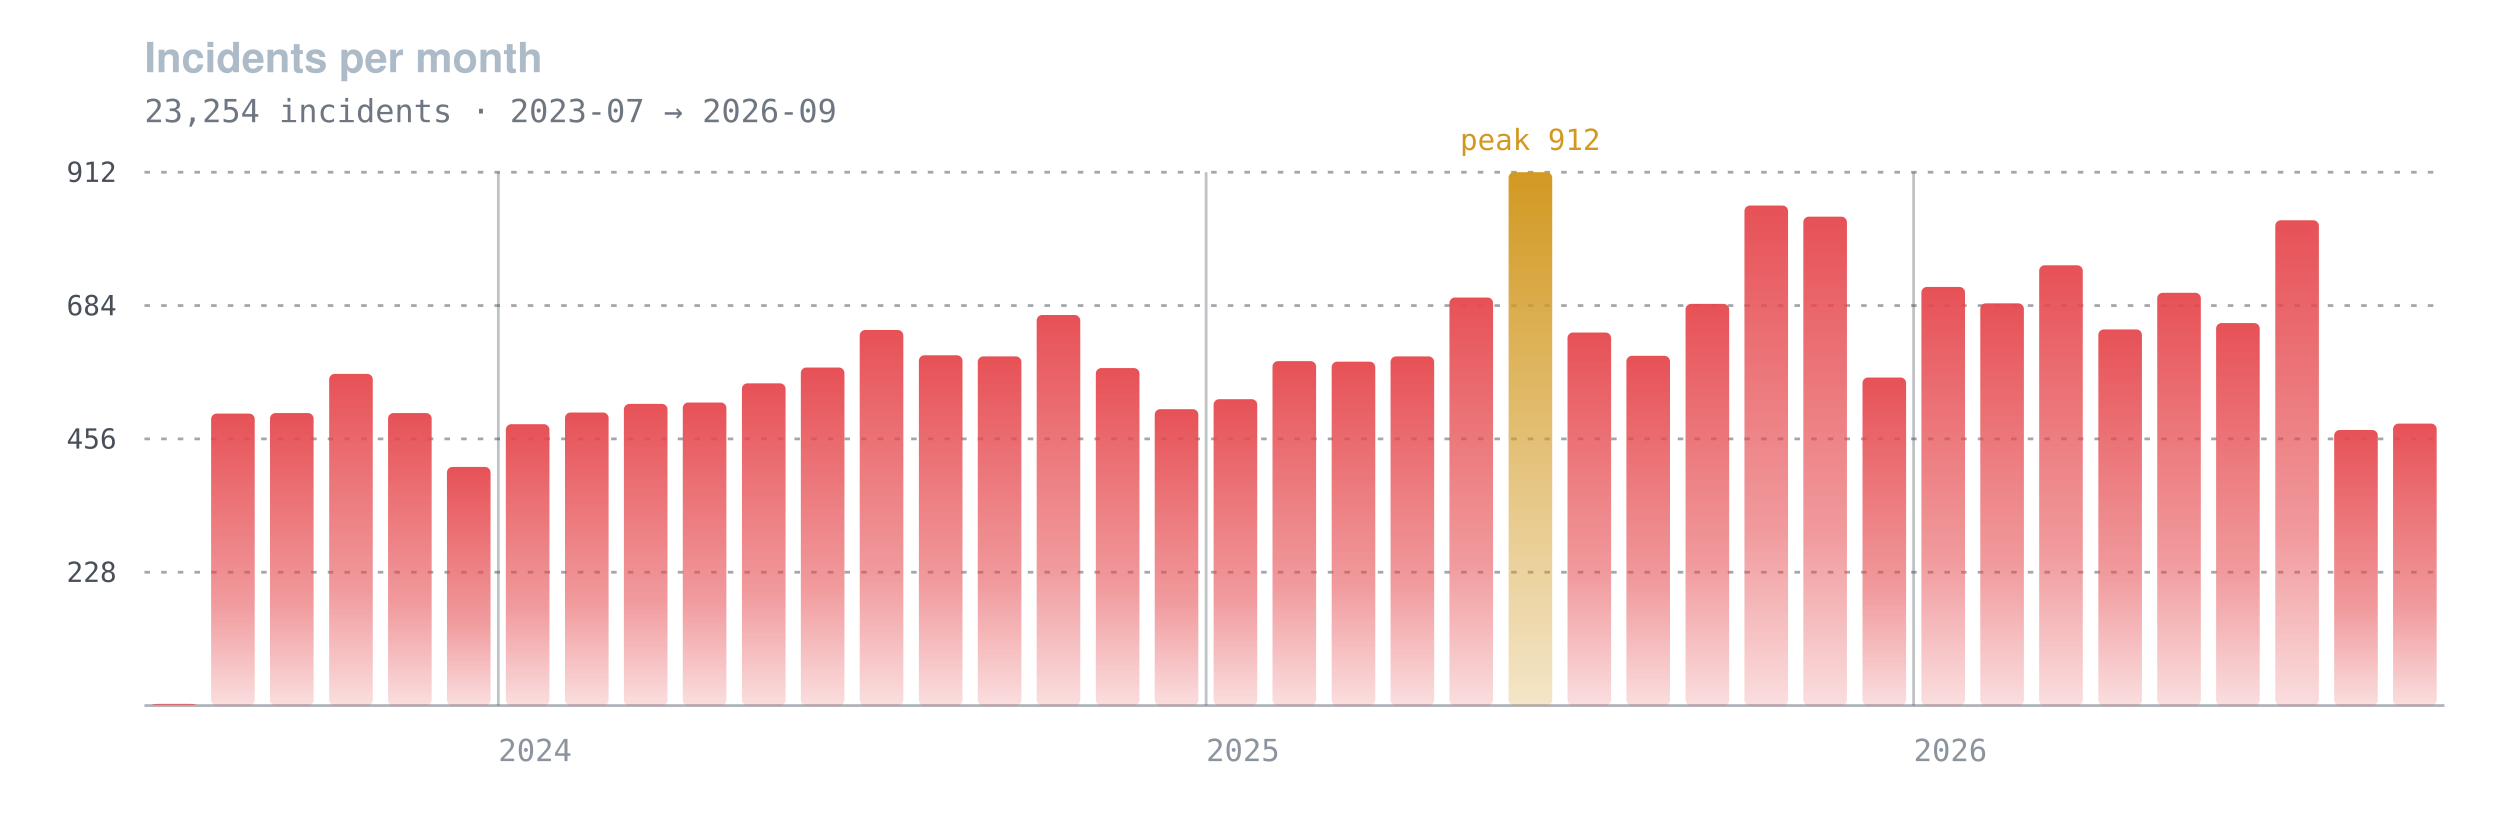
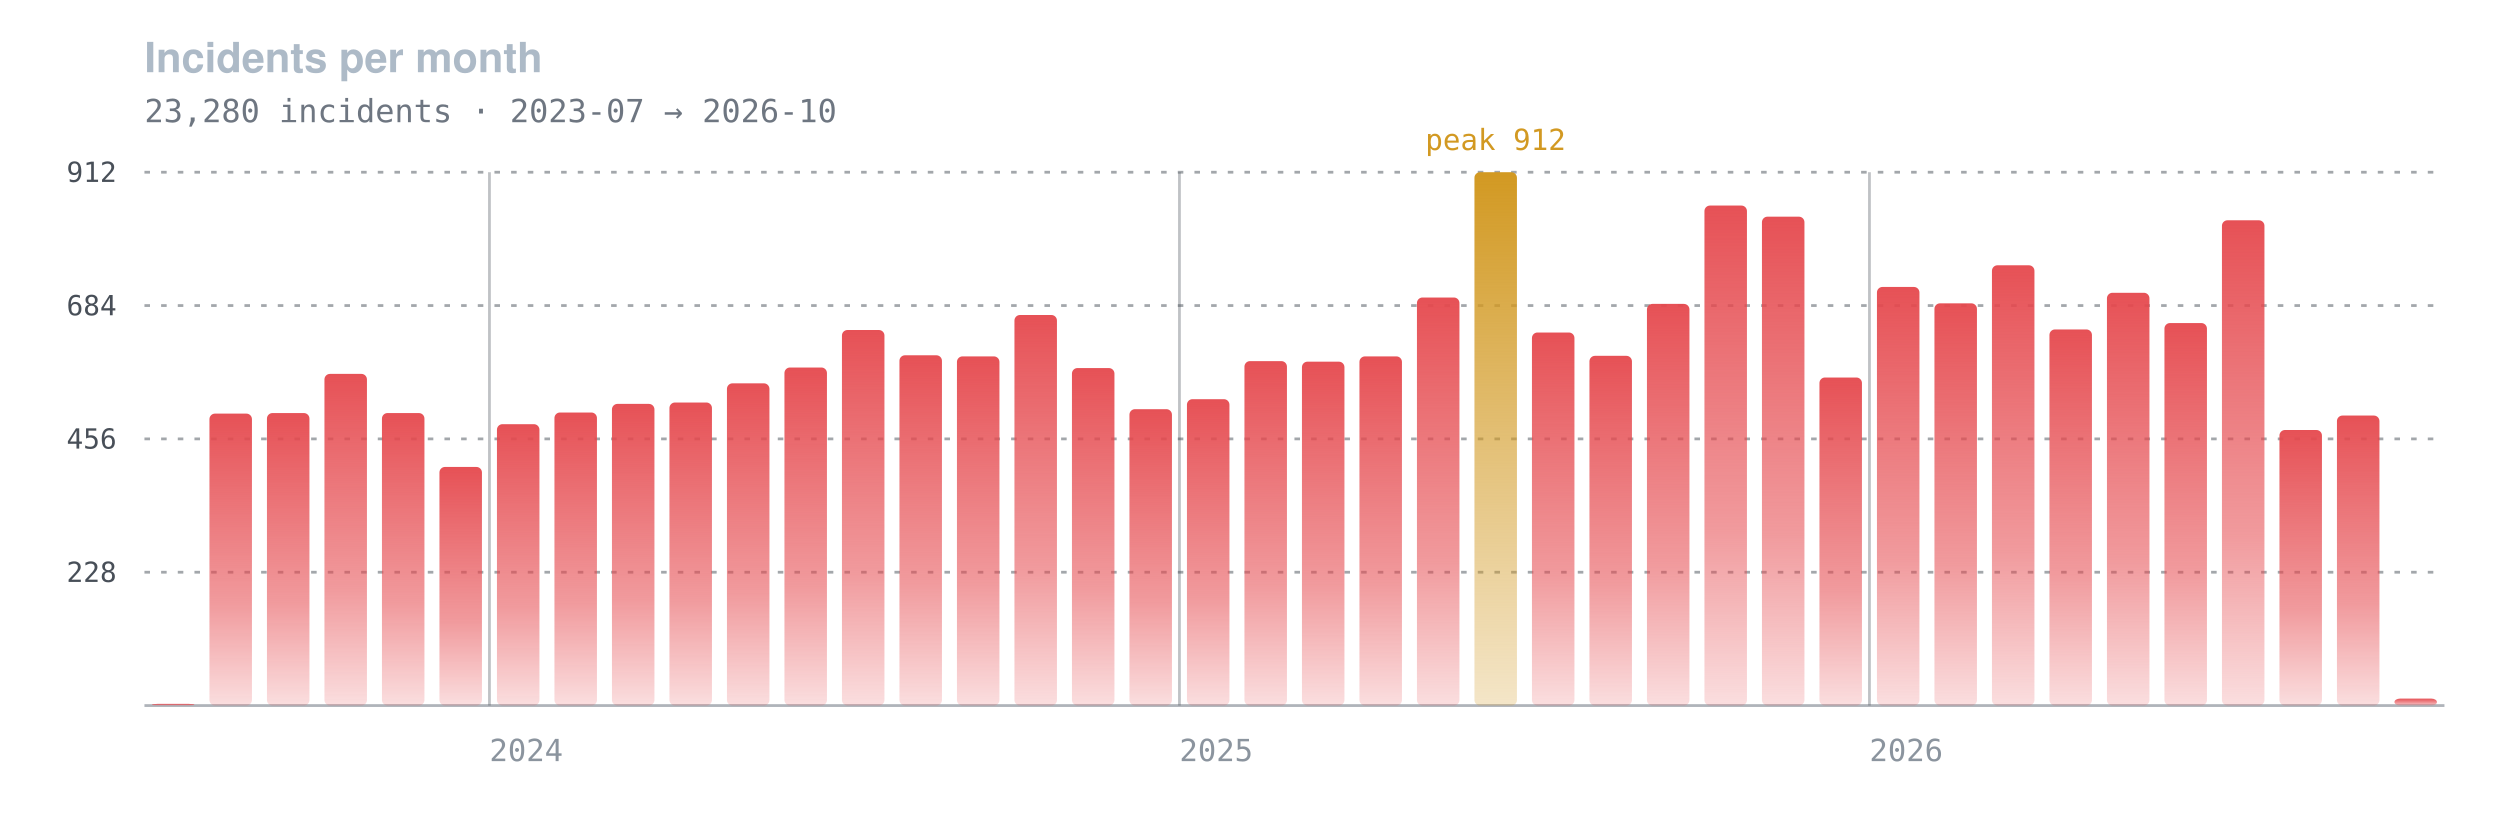
<svg xmlns="http://www.w3.org/2000/svg" viewBox="0 0 900 300" width="900" height="300" role="img">
  <defs>
    <linearGradient id="bg" x1="0" y1="0" x2="0" y2="1">
      <stop offset="0%" stop-color="#e5484d" stop-opacity="0.95" />
      <stop offset="65%" stop-color="#e5484d" stop-opacity="0.55" />
      <stop offset="100%" stop-color="#e5484d" stop-opacity="0.18" />
    </linearGradient>
    <linearGradient id="pk" x1="0" y1="0" x2="0" y2="1">
      <stop offset="0%" stop-color="#d29922" stop-opacity="1" />
      <stop offset="100%" stop-color="#d29922" stop-opacity="0.25" />
    </linearGradient>
  </defs>
  <text x="52" y="26" fill="#adbac7" font-size="15" font-family="-apple-system,BlinkMacSystemFont,Segoe UI,Helvetica,Arial,sans-serif" font-weight="600">Incidents per month</text>
-   <text x="52" y="44" fill="#6e7681" font-size="11.5" font-family="ui-monospace,SFMono-Regular,Menlo,Consolas,monospace">23,254 incidents · 2023-07 → 2026-09</text>
+   <text x="52" y="44" fill="#6e7681" font-size="11.5" font-family="ui-monospace,SFMono-Regular,Menlo,Consolas,monospace">23,280 incidents · 2023-07 → 2026-10</text>
  <line x1="52" y1="206.0" x2="880" y2="206.0" stroke="#484f58" stroke-width="1" stroke-dasharray="2 4" opacity="0.5" />
  <text x="42" y="209.5" fill="#484f58" font-size="10" font-family="ui-monospace,SFMono-Regular,Menlo,Consolas,monospace" text-anchor="end">228</text>
  <line x1="52" y1="158.0" x2="880" y2="158.0" stroke="#484f58" stroke-width="1" stroke-dasharray="2 4" opacity="0.5" />
  <text x="42" y="161.5" fill="#484f58" font-size="10" font-family="ui-monospace,SFMono-Regular,Menlo,Consolas,monospace" text-anchor="end">456</text>
  <line x1="52" y1="110.0" x2="880" y2="110.0" stroke="#484f58" stroke-width="1" stroke-dasharray="2 4" opacity="0.5" />
  <text x="42" y="113.5" fill="#484f58" font-size="10" font-family="ui-monospace,SFMono-Regular,Menlo,Consolas,monospace" text-anchor="end">684</text>
  <line x1="52" y1="62.0" x2="880" y2="62.0" stroke="#484f58" stroke-width="1" stroke-dasharray="2 4" opacity="0.5" />
  <text x="42" y="65.5" fill="#484f58" font-size="10" font-family="ui-monospace,SFMono-Regular,Menlo,Consolas,monospace" text-anchor="end">912</text>
  <line x1="52" y1="254" x2="880" y2="254" stroke="#6e7681" stroke-width="1" opacity="0.55" />
-   <rect x="54.8" y="253.4" width="15.7" height="0.6" rx="2" fill="url(#bg)" />
-   <rect x="76.0" y="148.9" width="15.7" height="105.1" rx="2" fill="url(#bg)" />
-   <rect x="97.2" y="148.7" width="15.7" height="105.3" rx="2" fill="url(#bg)" />
-   <rect x="118.5" y="134.6" width="15.7" height="119.4" rx="2" fill="url(#bg)" />
-   <rect x="139.7" y="148.7" width="15.7" height="105.3" rx="2" fill="url(#bg)" />
-   <rect x="160.9" y="168.1" width="15.7" height="85.9" rx="2" fill="url(#bg)" />
-   <rect x="182.1" y="152.7" width="15.7" height="101.3" rx="2" fill="url(#bg)" />
-   <line x1="179.4" y1="62" x2="179.4" y2="254" stroke="#484f58" stroke-width="1" opacity="0.35" />
-   <text x="179.4" y="274" fill="#8b949e" font-size="11" font-family="ui-monospace,SFMono-Regular,Menlo,Consolas,monospace">2024</text>
-   <rect x="203.4" y="148.5" width="15.7" height="105.5" rx="2" fill="url(#bg)" />
-   <rect x="224.6" y="145.4" width="15.7" height="108.6" rx="2" fill="url(#bg)" />
-   <rect x="245.8" y="144.9" width="15.7" height="109.1" rx="2" fill="url(#bg)" />
-   <rect x="267.1" y="138.0" width="15.7" height="116.0" rx="2" fill="url(#bg)" />
-   <rect x="288.3" y="132.3" width="15.7" height="121.7" rx="2" fill="url(#bg)" />
-   <rect x="309.5" y="118.8" width="15.7" height="135.2" rx="2" fill="url(#bg)" />
-   <rect x="330.8" y="127.9" width="15.7" height="126.1" rx="2" fill="url(#bg)" />
-   <rect x="352.0" y="128.3" width="15.7" height="125.7" rx="2" fill="url(#bg)" />
-   <rect x="373.2" y="113.4" width="15.7" height="140.6" rx="2" fill="url(#bg)" />
-   <rect x="394.5" y="132.5" width="15.7" height="121.5" rx="2" fill="url(#bg)" />
-   <rect x="415.7" y="147.3" width="15.7" height="106.7" rx="2" fill="url(#bg)" />
-   <rect x="436.9" y="143.7" width="15.7" height="110.3" rx="2" fill="url(#bg)" />
-   <line x1="434.2" y1="62" x2="434.2" y2="254" stroke="#484f58" stroke-width="1" opacity="0.35" />
-   <text x="434.2" y="274" fill="#8b949e" font-size="11" font-family="ui-monospace,SFMono-Regular,Menlo,Consolas,monospace">2025</text>
-   <rect x="458.1" y="130.0" width="15.7" height="124.0" rx="2" fill="url(#bg)" />
-   <rect x="479.4" y="130.2" width="15.7" height="123.8" rx="2" fill="url(#bg)" />
-   <rect x="500.6" y="128.3" width="15.7" height="125.7" rx="2" fill="url(#bg)" />
-   <rect x="521.8" y="107.1" width="15.7" height="146.9" rx="2" fill="url(#bg)" />
-   <rect x="543.1" y="62.0" width="15.7" height="192.0" rx="2" fill="url(#pk)" />
-   <rect x="564.3" y="119.7" width="15.7" height="134.3" rx="2" fill="url(#bg)" />
-   <rect x="585.5" y="128.1" width="15.7" height="125.9" rx="2" fill="url(#bg)" />
-   <rect x="606.8" y="109.4" width="15.7" height="144.6" rx="2" fill="url(#bg)" />
-   <rect x="628.0" y="74.0" width="15.7" height="180.0" rx="2" fill="url(#bg)" />
-   <rect x="649.2" y="78.0" width="15.7" height="176.0" rx="2" fill="url(#bg)" />
-   <rect x="670.5" y="135.9" width="15.7" height="118.1" rx="2" fill="url(#bg)" />
-   <rect x="691.7" y="103.3" width="15.7" height="150.7" rx="2" fill="url(#bg)" />
-   <line x1="688.9" y1="62" x2="688.9" y2="254" stroke="#484f58" stroke-width="1" opacity="0.35" />
-   <text x="688.9" y="274" fill="#8b949e" font-size="11" font-family="ui-monospace,SFMono-Regular,Menlo,Consolas,monospace">2026</text>
-   <rect x="712.9" y="109.2" width="15.7" height="144.8" rx="2" fill="url(#bg)" />
-   <rect x="734.1" y="95.5" width="15.7" height="158.5" rx="2" fill="url(#bg)" />
-   <rect x="755.4" y="118.6" width="15.7" height="135.4" rx="2" fill="url(#bg)" />
-   <rect x="776.6" y="105.4" width="15.7" height="148.6" rx="2" fill="url(#bg)" />
-   <rect x="797.8" y="116.3" width="15.7" height="137.7" rx="2" fill="url(#bg)" />
-   <rect x="819.1" y="79.3" width="15.7" height="174.7" rx="2" fill="url(#bg)" />
-   <rect x="840.3" y="154.8" width="15.7" height="99.2" rx="2" fill="url(#bg)" />
-   <rect x="861.5" y="152.5" width="15.7" height="101.5" rx="2" fill="url(#bg)" />
-   <text x="550.9" y="54.0" fill="#d29922" font-size="10.5" font-family="ui-monospace,SFMono-Regular,Menlo,Consolas,monospace" text-anchor="middle">peak 912</text>
+   <rect x="54.7" y="253.4" width="15.3" height="0.6" rx="2" fill="url(#bg)" />
+   <rect x="75.4" y="148.9" width="15.3" height="105.1" rx="2" fill="url(#bg)" />
+   <rect x="96.1" y="148.7" width="15.3" height="105.3" rx="2" fill="url(#bg)" />
+   <rect x="116.8" y="134.6" width="15.3" height="119.4" rx="2" fill="url(#bg)" />
+   <rect x="137.5" y="148.7" width="15.3" height="105.3" rx="2" fill="url(#bg)" />
+   <rect x="158.2" y="168.1" width="15.3" height="85.9" rx="2" fill="url(#bg)" />
+   <rect x="178.9" y="152.7" width="15.3" height="101.3" rx="2" fill="url(#bg)" />
+   <line x1="176.2" y1="62" x2="176.2" y2="254" stroke="#484f58" stroke-width="1" opacity="0.35" />
+   <text x="176.2" y="274" fill="#8b949e" font-size="11" font-family="ui-monospace,SFMono-Regular,Menlo,Consolas,monospace">2024</text>
+   <rect x="199.6" y="148.5" width="15.3" height="105.5" rx="2" fill="url(#bg)" />
+   <rect x="220.3" y="145.4" width="15.3" height="108.6" rx="2" fill="url(#bg)" />
+   <rect x="241.0" y="144.9" width="15.3" height="109.1" rx="2" fill="url(#bg)" />
+   <rect x="261.7" y="138.0" width="15.3" height="116.0" rx="2" fill="url(#bg)" />
+   <rect x="282.4" y="132.3" width="15.3" height="121.7" rx="2" fill="url(#bg)" />
+   <rect x="303.1" y="118.8" width="15.3" height="135.2" rx="2" fill="url(#bg)" />
+   <rect x="323.8" y="127.9" width="15.3" height="126.1" rx="2" fill="url(#bg)" />
+   <rect x="344.5" y="128.3" width="15.3" height="125.7" rx="2" fill="url(#bg)" />
+   <rect x="365.2" y="113.4" width="15.3" height="140.6" rx="2" fill="url(#bg)" />
+   <rect x="385.9" y="132.5" width="15.3" height="121.5" rx="2" fill="url(#bg)" />
+   <rect x="406.6" y="147.3" width="15.3" height="106.7" rx="2" fill="url(#bg)" />
+   <rect x="427.3" y="143.7" width="15.3" height="110.3" rx="2" fill="url(#bg)" />
+   <line x1="424.6" y1="62" x2="424.6" y2="254" stroke="#484f58" stroke-width="1" opacity="0.35" />
+   <text x="424.6" y="274" fill="#8b949e" font-size="11" font-family="ui-monospace,SFMono-Regular,Menlo,Consolas,monospace">2025</text>
+   <rect x="448.0" y="130.0" width="15.3" height="124.0" rx="2" fill="url(#bg)" />
+   <rect x="468.7" y="130.2" width="15.3" height="123.8" rx="2" fill="url(#bg)" />
+   <rect x="489.4" y="128.3" width="15.3" height="125.7" rx="2" fill="url(#bg)" />
+   <rect x="510.1" y="107.1" width="15.3" height="146.9" rx="2" fill="url(#bg)" />
+   <rect x="530.8" y="62.0" width="15.3" height="192.0" rx="2" fill="url(#pk)" />
+   <rect x="551.5" y="119.7" width="15.3" height="134.3" rx="2" fill="url(#bg)" />
+   <rect x="572.2" y="128.1" width="15.3" height="125.9" rx="2" fill="url(#bg)" />
+   <rect x="592.9" y="109.4" width="15.3" height="144.6" rx="2" fill="url(#bg)" />
+   <rect x="613.6" y="74.0" width="15.3" height="180.0" rx="2" fill="url(#bg)" />
+   <rect x="634.3" y="78.0" width="15.3" height="176.0" rx="2" fill="url(#bg)" />
+   <rect x="655.0" y="135.9" width="15.3" height="118.1" rx="2" fill="url(#bg)" />
+   <rect x="675.7" y="103.3" width="15.3" height="150.7" rx="2" fill="url(#bg)" />
+   <line x1="673.0" y1="62" x2="673.0" y2="254" stroke="#484f58" stroke-width="1" opacity="0.35" />
+   <text x="673.0" y="274" fill="#8b949e" font-size="11" font-family="ui-monospace,SFMono-Regular,Menlo,Consolas,monospace">2026</text>
+   <rect x="696.4" y="109.2" width="15.3" height="144.8" rx="2" fill="url(#bg)" />
+   <rect x="717.1" y="95.5" width="15.3" height="158.5" rx="2" fill="url(#bg)" />
+   <rect x="737.8" y="118.6" width="15.3" height="135.4" rx="2" fill="url(#bg)" />
+   <rect x="758.5" y="105.4" width="15.3" height="148.6" rx="2" fill="url(#bg)" />
+   <rect x="779.2" y="116.3" width="15.3" height="137.7" rx="2" fill="url(#bg)" />
+   <rect x="799.9" y="79.3" width="15.3" height="174.7" rx="2" fill="url(#bg)" />
+   <rect x="820.6" y="154.8" width="15.3" height="99.2" rx="2" fill="url(#bg)" />
+   <rect x="841.3" y="149.6" width="15.3" height="104.4" rx="2" fill="url(#bg)" />
+   <rect x="862.0" y="251.5" width="15.3" height="2.5" rx="2" fill="url(#bg)" />
+   <text x="538.4" y="54.0" fill="#d29922" font-size="10.5" font-family="ui-monospace,SFMono-Regular,Menlo,Consolas,monospace" text-anchor="middle">peak 912</text>
</svg>
